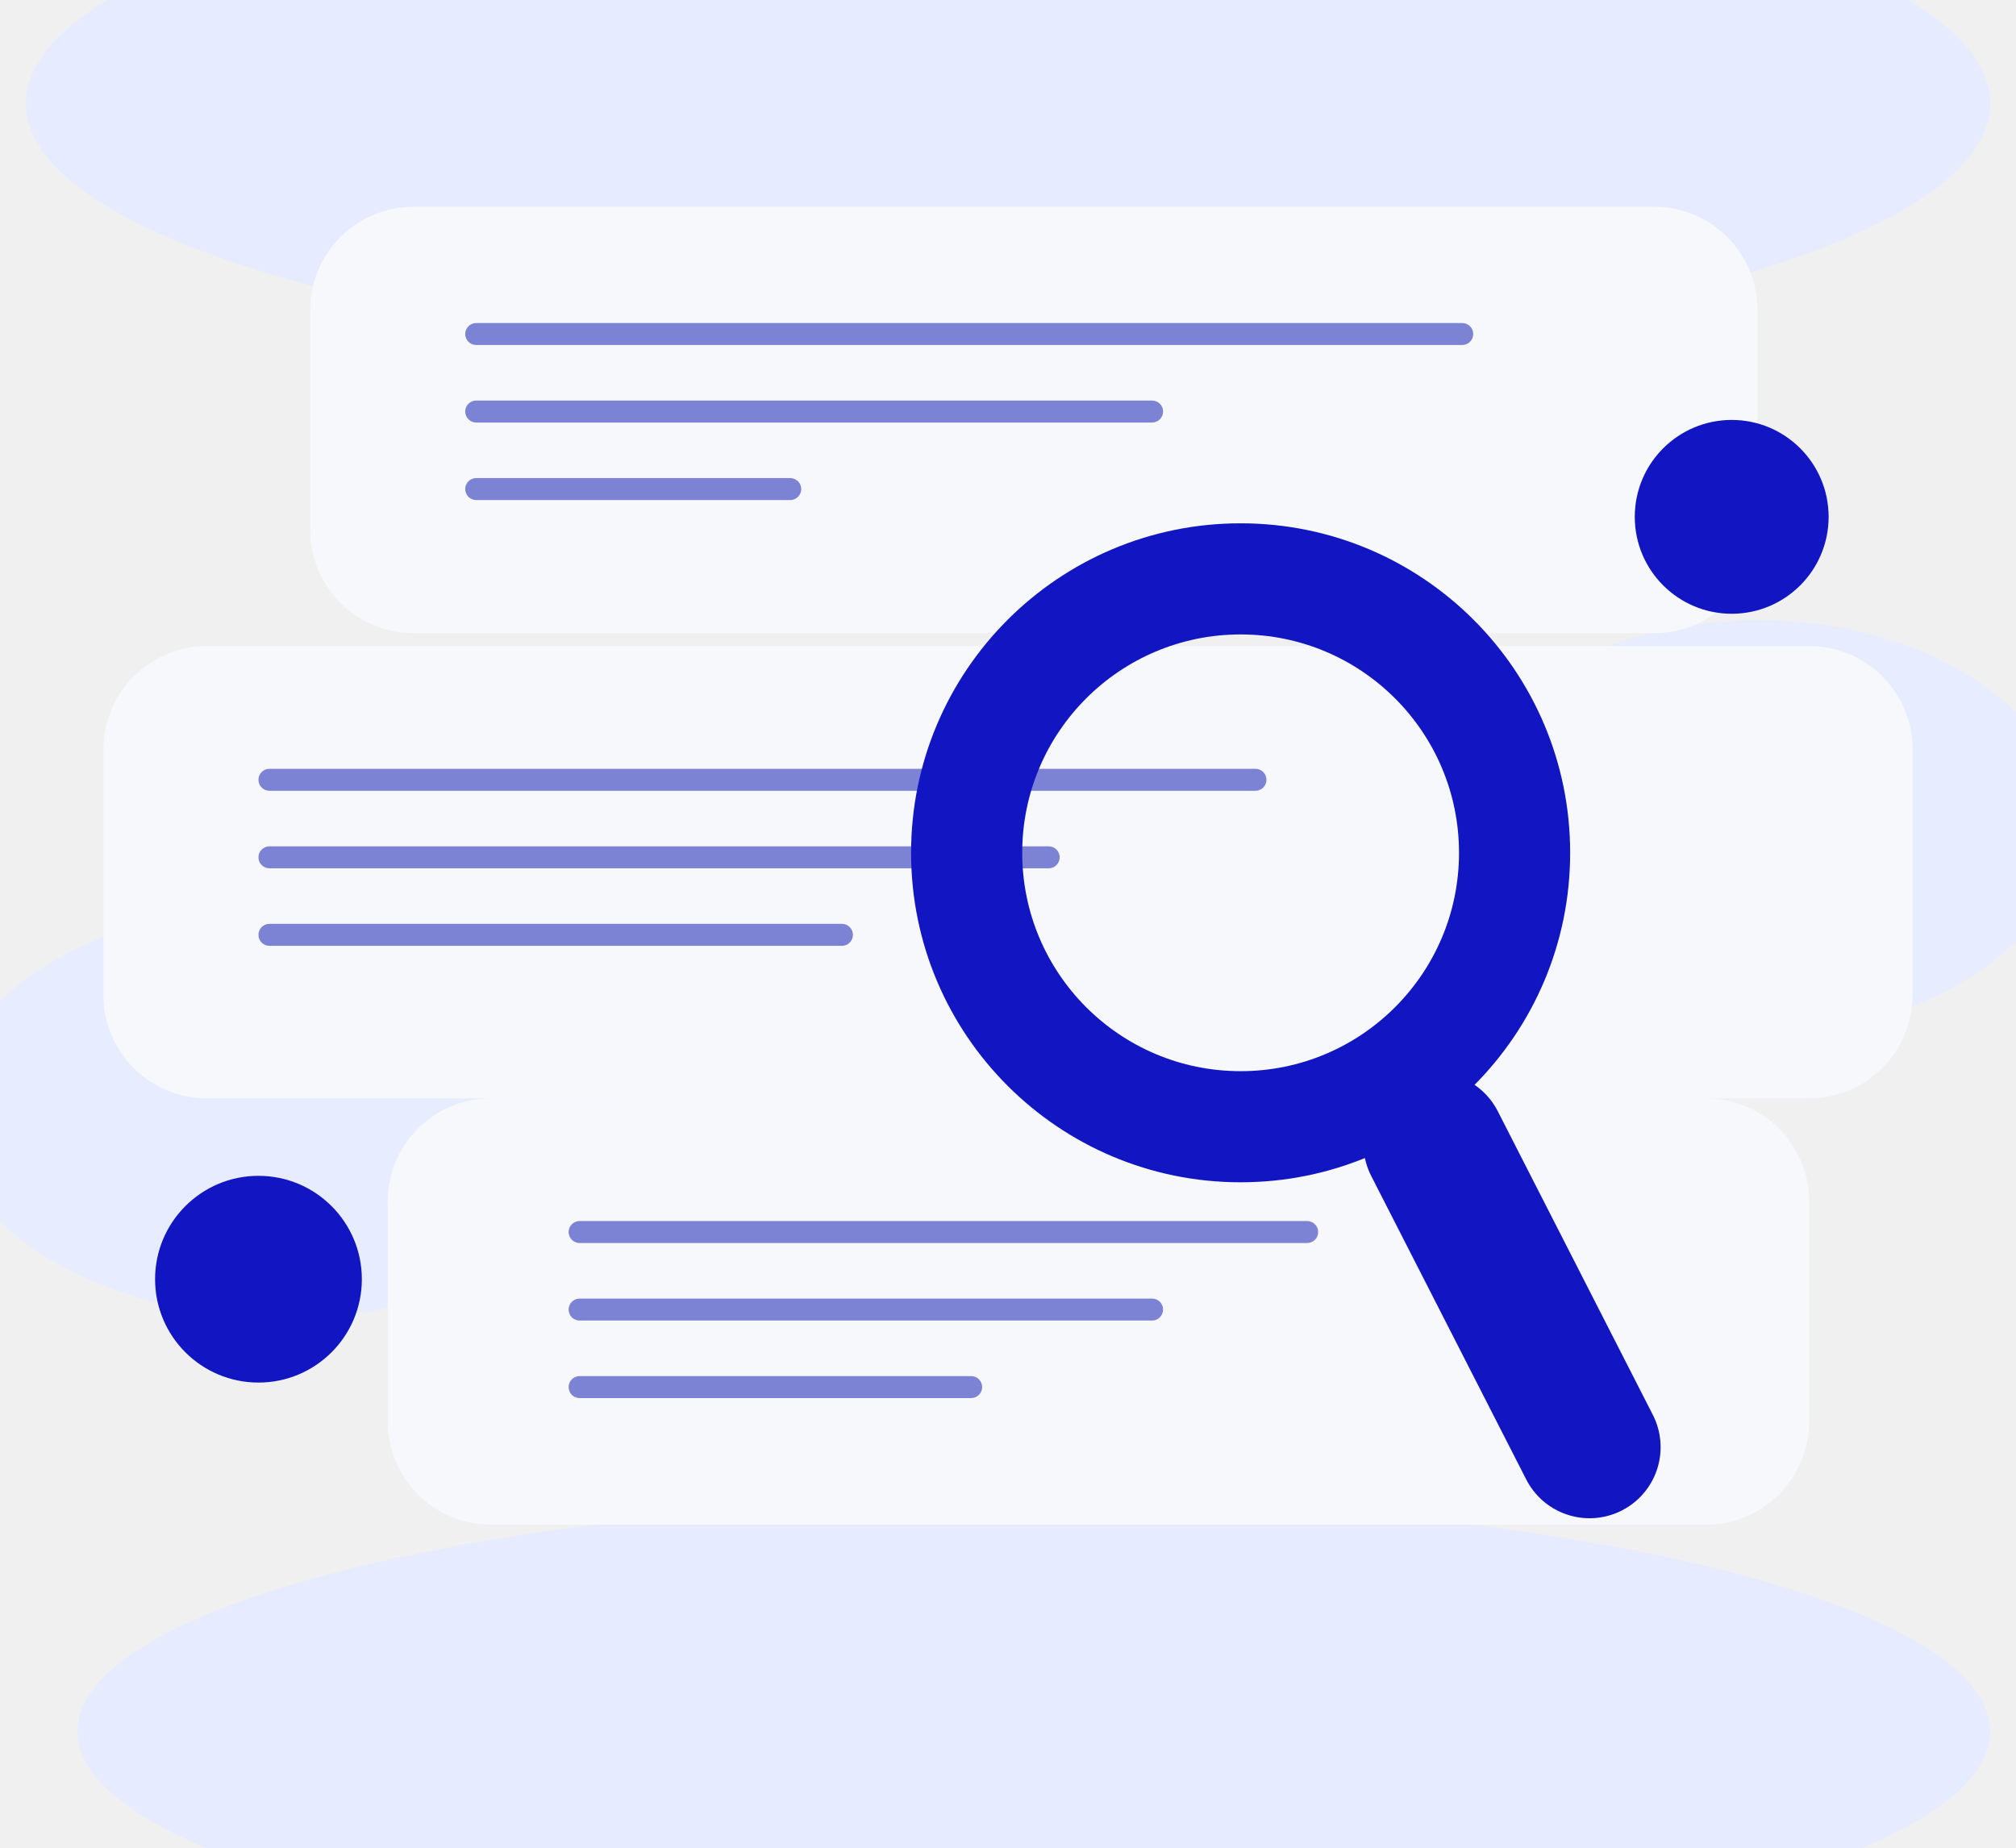
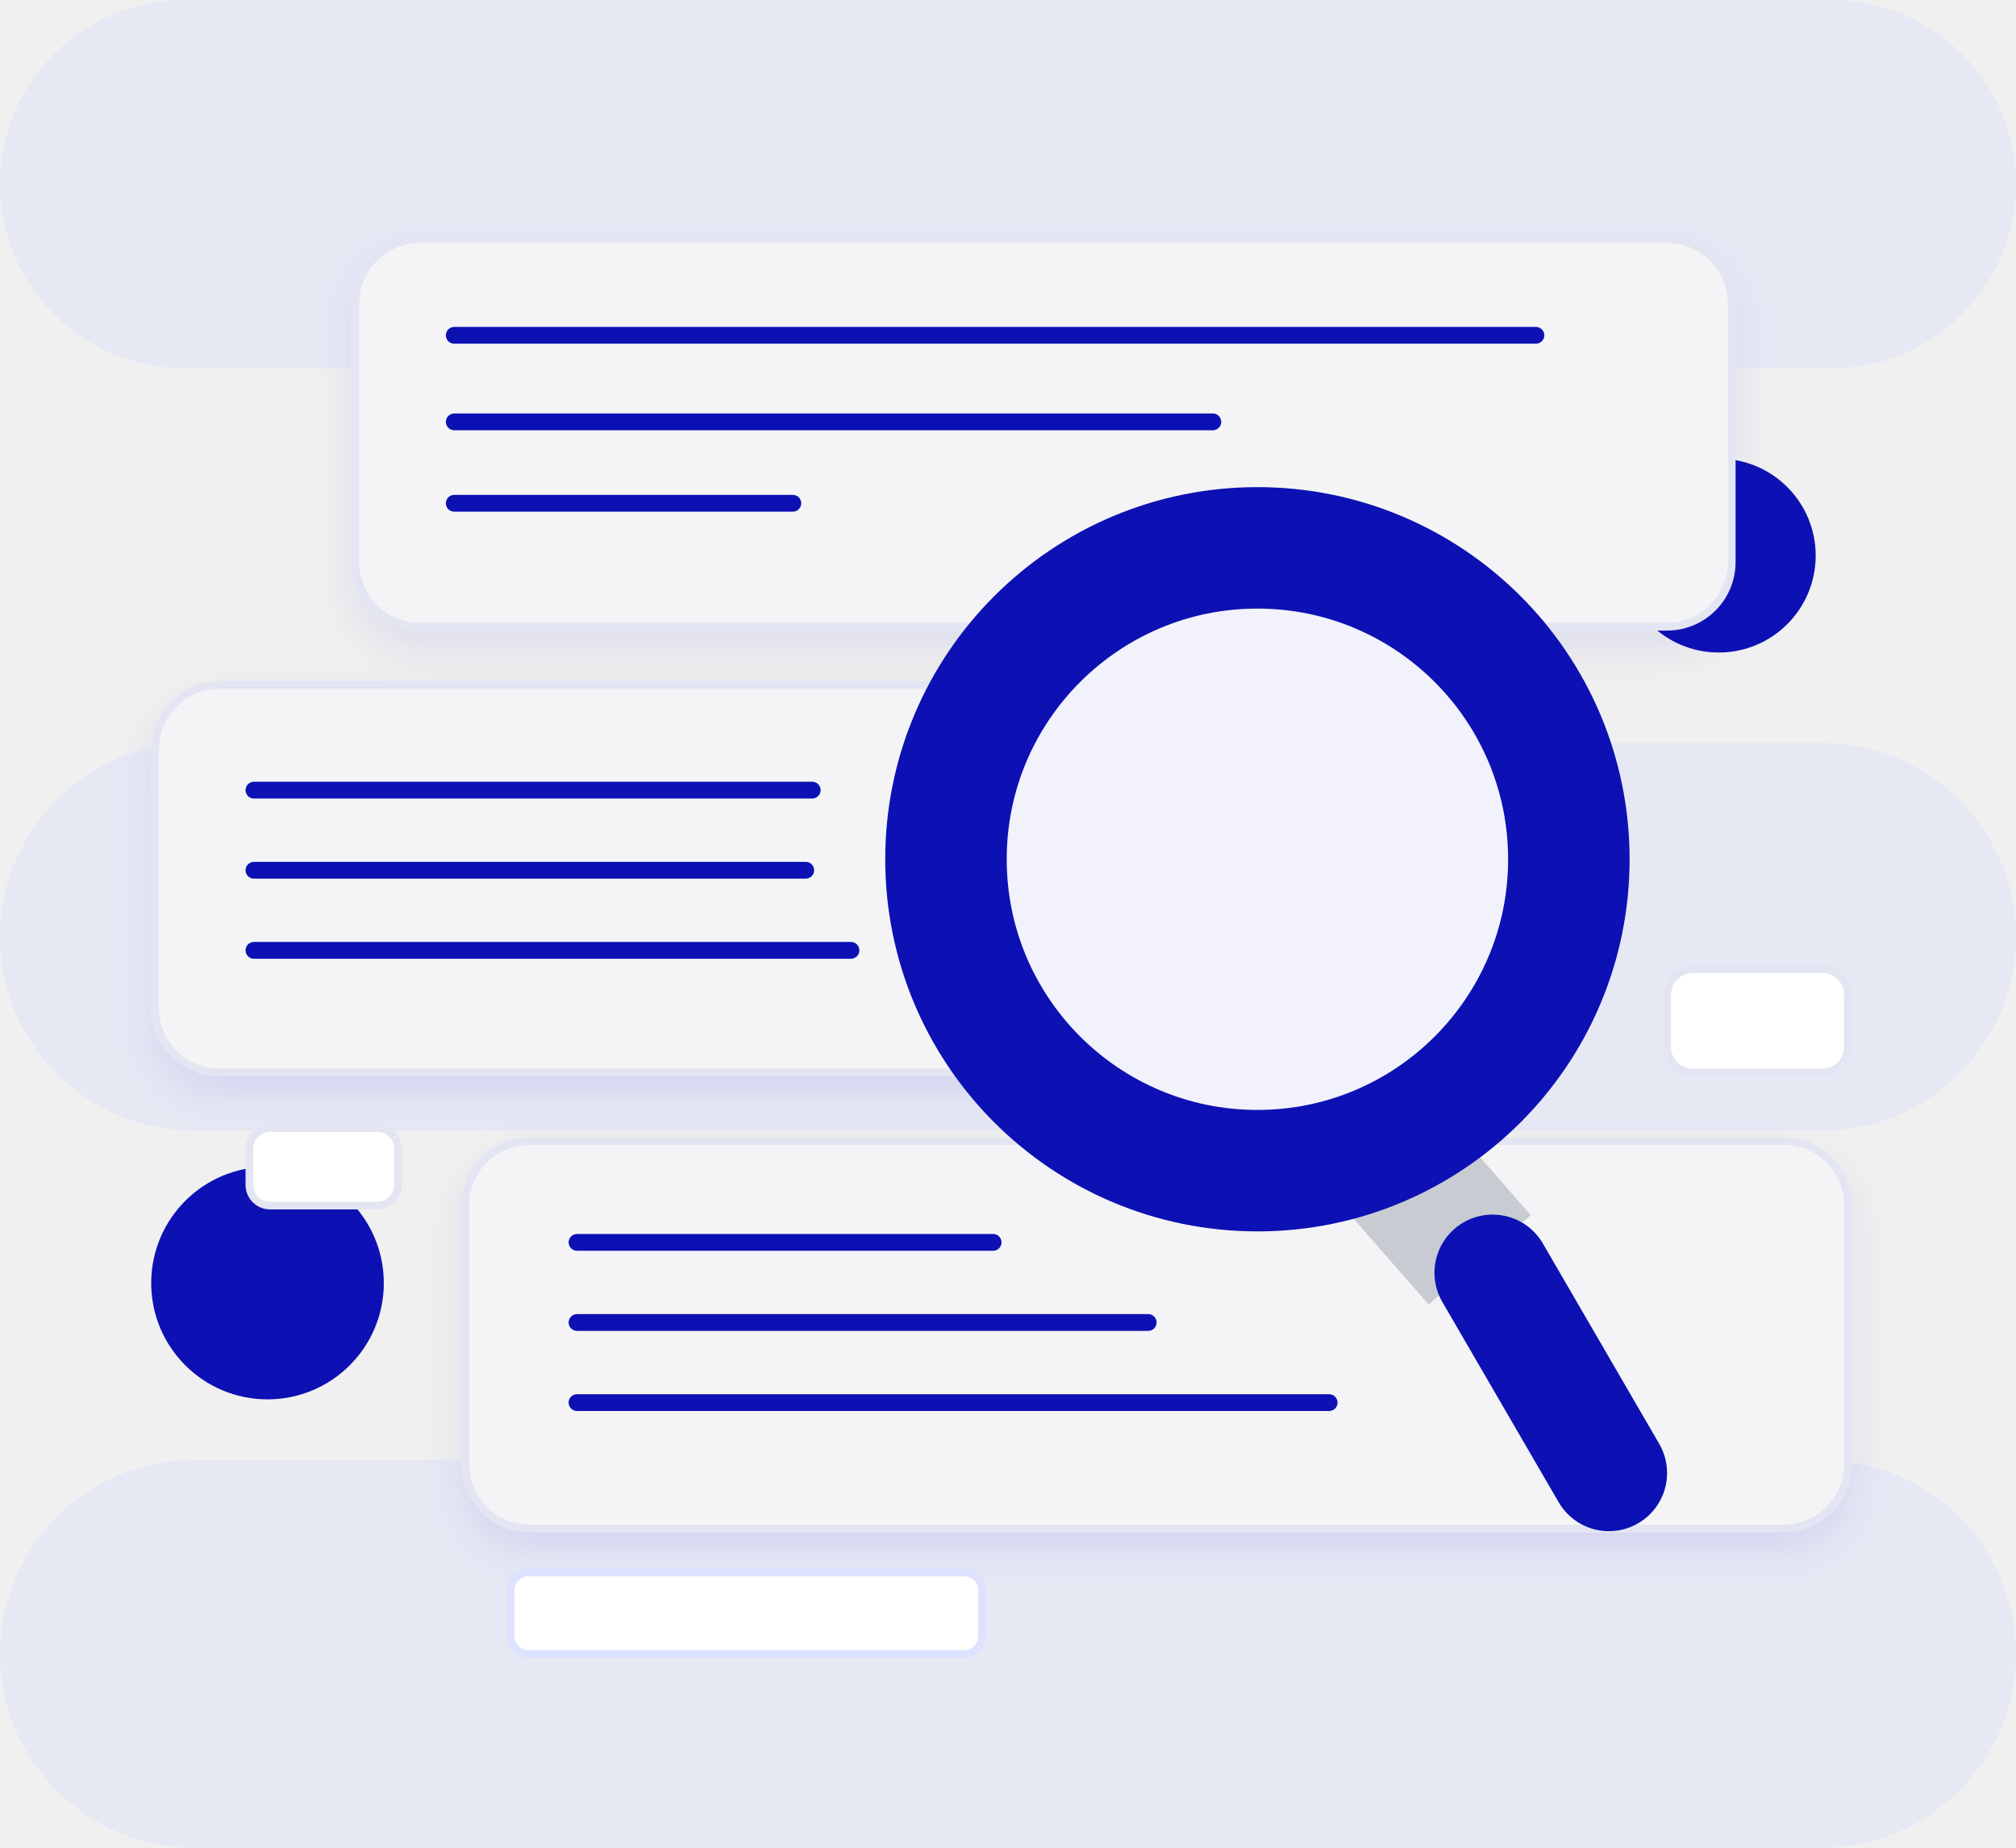
<svg xmlns="http://www.w3.org/2000/svg" width="156" height="143" viewBox="0 0 156 143" fill="none">
-   <ellipse cx="78" cy="8" rx="76" ry="20" fill="#E6EBFF" />
-   <ellipse cx="22" cy="86" rx="26" ry="16" fill="#E8ECFF" />
-   <ellipse cx="136" cy="64" rx="24" ry="16" fill="#E8ECFF" />
-   <ellipse cx="80" cy="134" rx="74" ry="18" fill="#E6EBFF" />
-   <rect x="24" y="16" width="112" height="33" rx="8" fill="#F7F8FC" />
-   <rect x="8" y="50" width="140" height="35" rx="8" fill="#F7F8FC" />
-   <rect x="30" y="85" width="110" height="33" rx="8" fill="#F7F8FC" />
-   <rect x="36" y="25" width="78" height="1.7" rx="0.85" fill="#7C82D4" />
-   <rect x="36" y="31" width="54" height="1.7" rx="0.85" fill="#7C82D4" />
-   <rect x="36" y="37" width="26" height="1.7" rx="0.85" fill="#7C82D4" />
-   <rect x="20" y="59.5" width="78" height="1.7" rx="0.85" fill="#7C82D4" />
-   <rect x="20" y="65.5" width="62" height="1.7" rx="0.85" fill="#7C82D4" />
-   <rect x="20" y="71.5" width="46" height="1.7" rx="0.85" fill="#7C82D4" />
-   <rect x="44" y="94.5" width="58" height="1.7" rx="0.85" fill="#7C82D4" />
-   <rect x="44" y="100.5" width="46" height="1.7" rx="0.85" fill="#7C82D4" />
-   <rect x="44" y="106.5" width="32" height="1.7" rx="0.85" fill="#7C82D4" />
-   <circle cx="134" cy="40" r="7.5" fill="#1216C2" />
-   <circle cx="20" cy="99" r="8" fill="#1216C2" />
-   <path fill="#1216C2" fill-rule="evenodd" d="M96 40.5a25.5 25.5 0 1 0 0 51 25.5 25.5 0 0 0 0-51Zm0 8.6a16.9 16.9 0 1 1 0 33.8 16.9 16.9 0 0 1 0-33.8Z" />
-   <path d="M111 88.5 L123 112" stroke="#1216C2" stroke-width="11" stroke-linecap="round" />
+   <defs>
+     <filter id="faqs-empty-card" x="-10%" y="-20%" width="120%" height="150%" color-interpolation-filters="sRGB">
+       <feDropShadow dx="0" dy="1.5" stdDeviation="1.6" flood-color="#0D11B3" flood-opacity="0.08" />
+     </filter>
+   </defs>
+   <rect x="0" y="0" width="156" height="28.5" rx="14.25" fill="#CEDAFF" fill-opacity="0.3" />
+   <rect x="0" y="57.5" width="156" height="30" rx="15" fill="#CEDAFF" fill-opacity="0.3" />
+   <rect x="0" y="113" width="156" height="30" rx="15" fill="#CEDAFF" fill-opacity="0.3" />
+   <circle cx="133" cy="43" r="7.5" fill="#0D11B3" />
+   <g filter="url(#faqs-empty-card)">
+     <rect x="27.5" y="18.5" width="106.5" height="30" rx="5" fill="#F4F4F6" stroke="#E3E5F2" stroke-width="0.6" />
+   </g>
+   <rect x="34.5" y="25.3" width="85" height="1.3" rx="0.65" fill="#0D11B3" />
+   <rect x="34.5" y="32" width="60" height="1.3" rx="0.65" fill="#0D11B3" />
+   <rect x="34.5" y="38.3" width="27.5" height="1.3" rx="0.65" fill="#0D11B3" />
+   <rect x="129" y="75" width="14" height="8" rx="2" fill="#FFFFFF" stroke="#E3E5F2" stroke-width="0.6" />
+   <g filter="url(#faqs-empty-card)">
+     <rect x="12" y="53" width="100" height="30" rx="5" fill="#F4F4F6" stroke="#E3E5F2" stroke-width="0.6" />
+   </g>
+   <rect x="19" y="60.5" width="44.5" height="1.3" rx="0.65" fill="#0D11B3" />
+   <rect x="19" y="66.7" width="44" height="1.3" rx="0.65" fill="#0D11B3" />
+   <rect x="19" y="72.9" width="47.5" height="1.3" rx="0.65" fill="#0D11B3" />
+   <circle cx="20.7" cy="99.3" r="9" fill="#0D11B3" />
+   <rect x="19.3" y="87.3" width="11.5" height="6" rx="1.6" fill="#FFFFFF" stroke="#E3E5F2" stroke-width="0.6" />
+   <g filter="url(#faqs-empty-card)">
+     <rect x="36" y="88.3" width="107" height="30" rx="5" fill="#F4F4F6" stroke="#E3E5F2" stroke-width="0.6" />
+   </g>
+   <rect x="44" y="95.5" width="33.5" height="1.3" rx="0.65" fill="#0D11B3" />
+   <rect x="44" y="101.7" width="45.5" height="1.3" rx="0.65" fill="#0D11B3" />
+   <rect x="44" y="107.9" width="59.5" height="1.3" rx="0.65" fill="#0D11B3" />
+   <rect x="39.5" y="121.7" width="36.5" height="6.3" rx="1.4" fill="#FFFFFF" stroke="#DCE2FF" stroke-width="0.6" />
+   <path d="M107.5 89.5 L114.5 97.5" stroke="#C8CBD1" stroke-width="10.5" />
+   <path d="M115.5 98.5 L124.5 114" stroke="#0D11B3" stroke-width="9" stroke-linecap="round" />
+   <circle cx="97.3" cy="66.5" r="19.4" fill="#F1F2FB" />
+   <circle cx="97.3" cy="66.5" r="24.1" stroke="#0D11B3" stroke-width="9.4" />
</svg>
